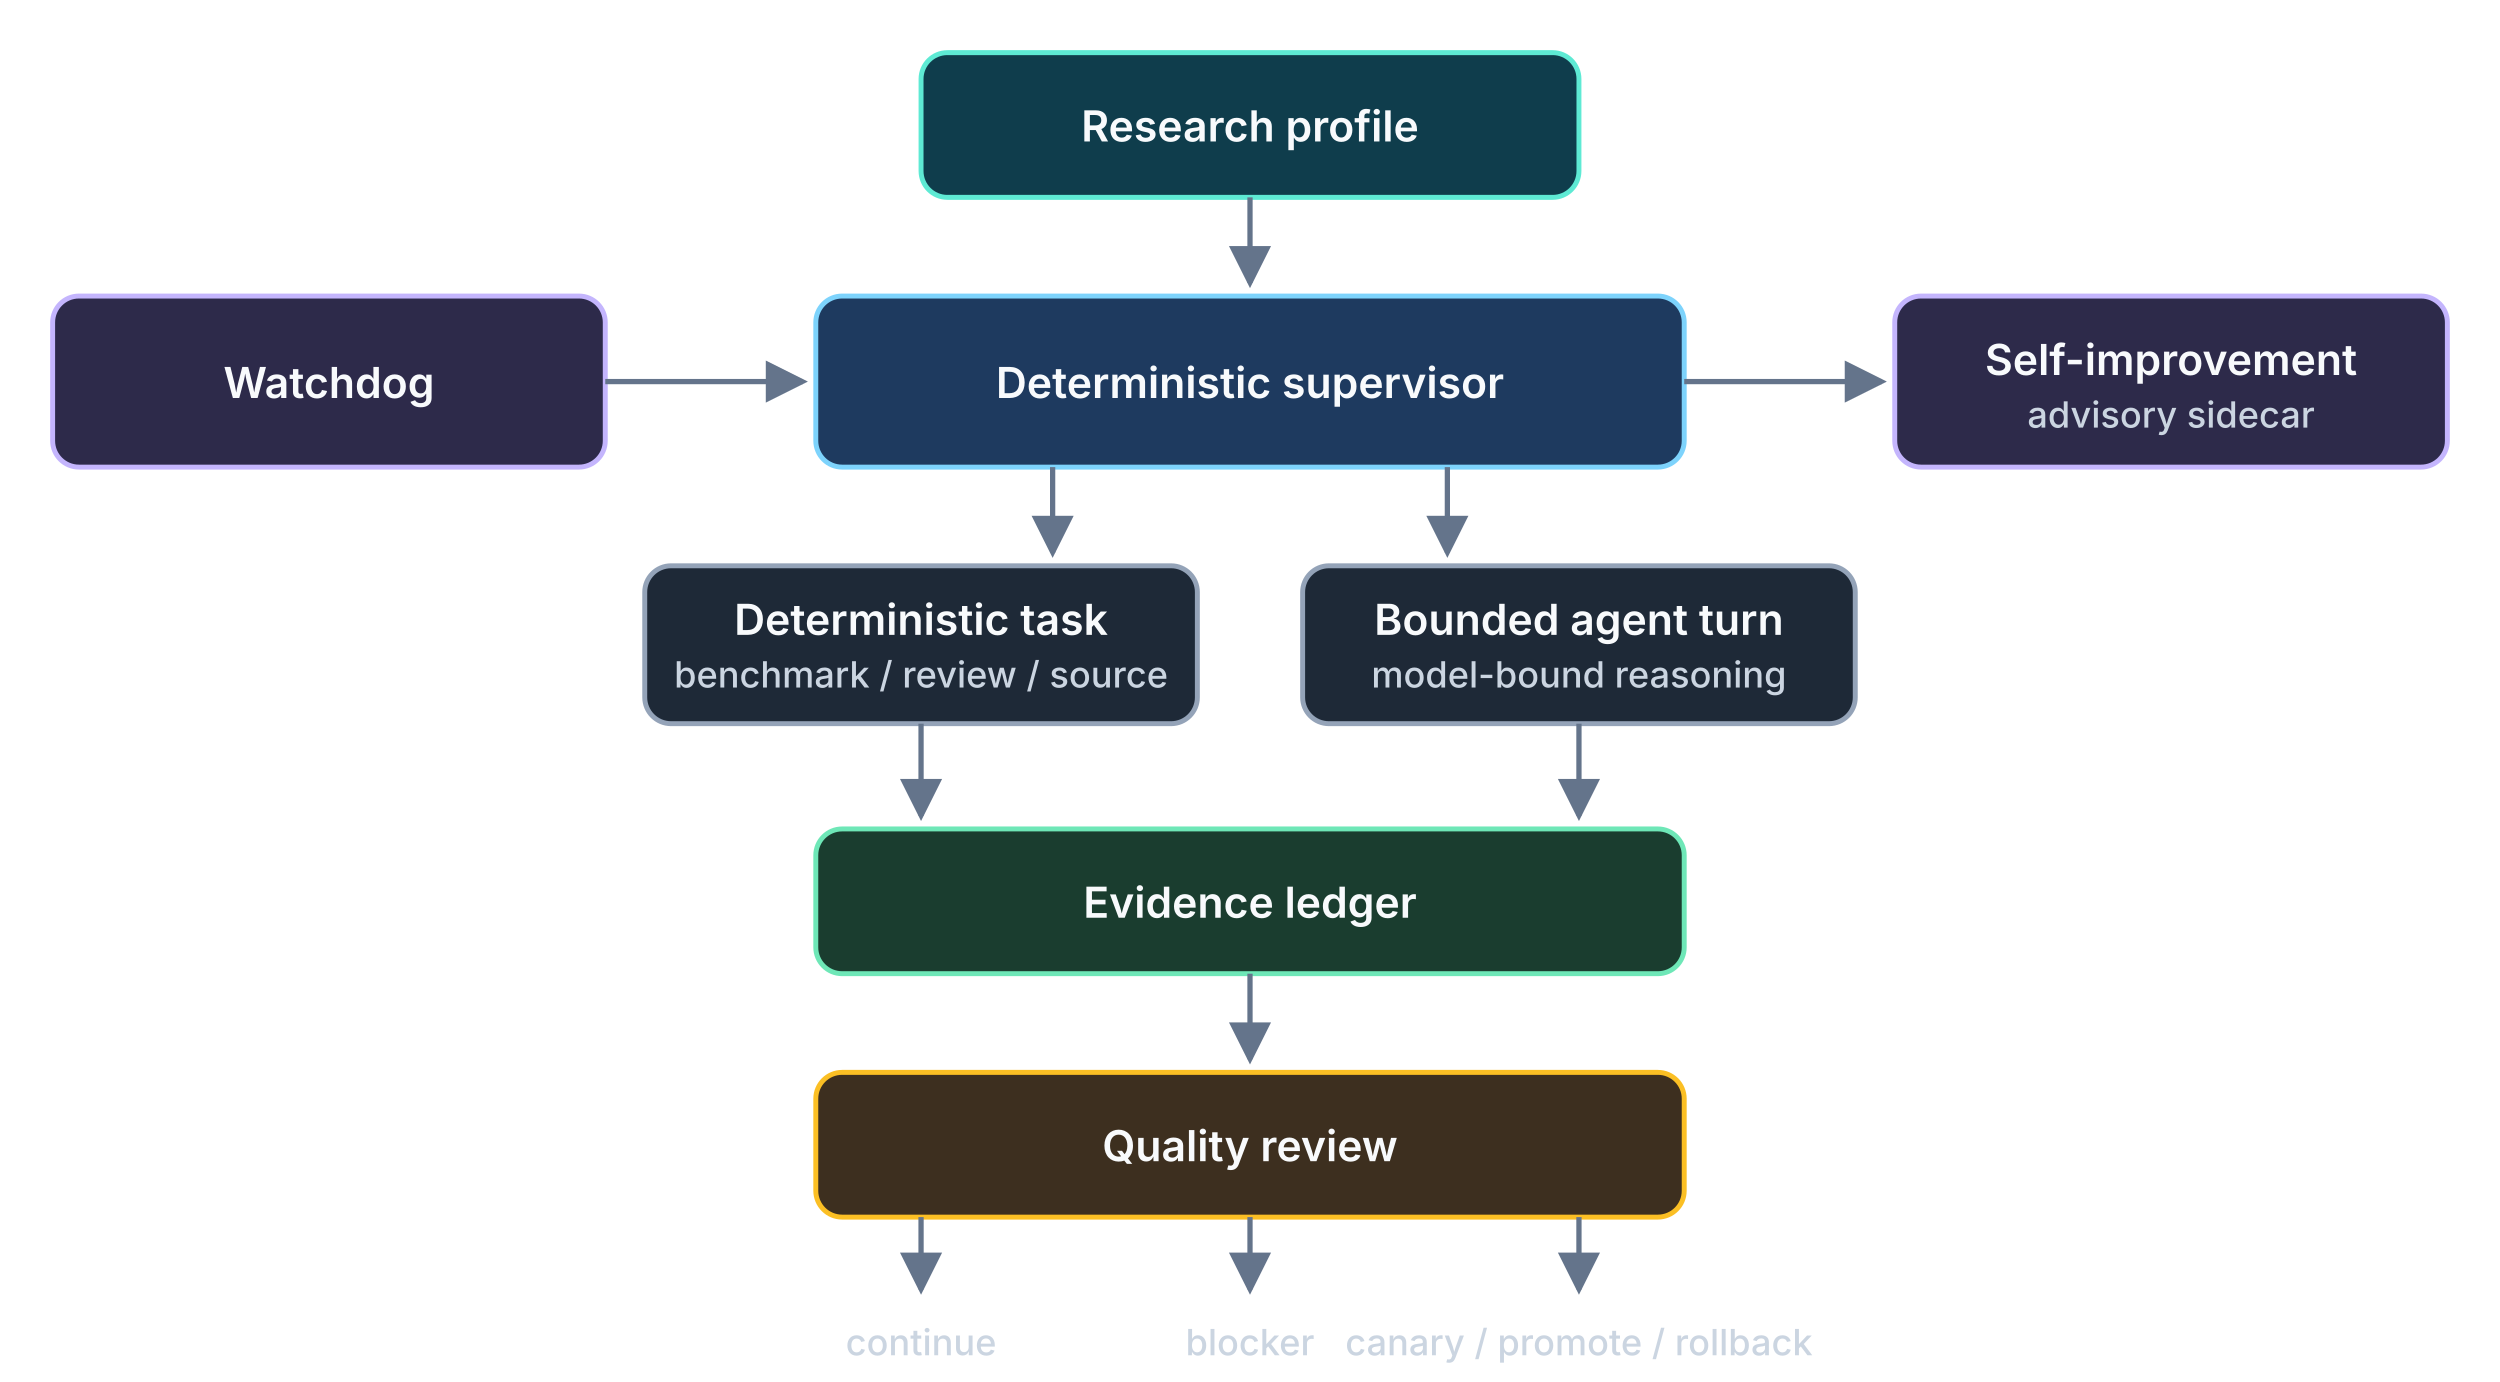
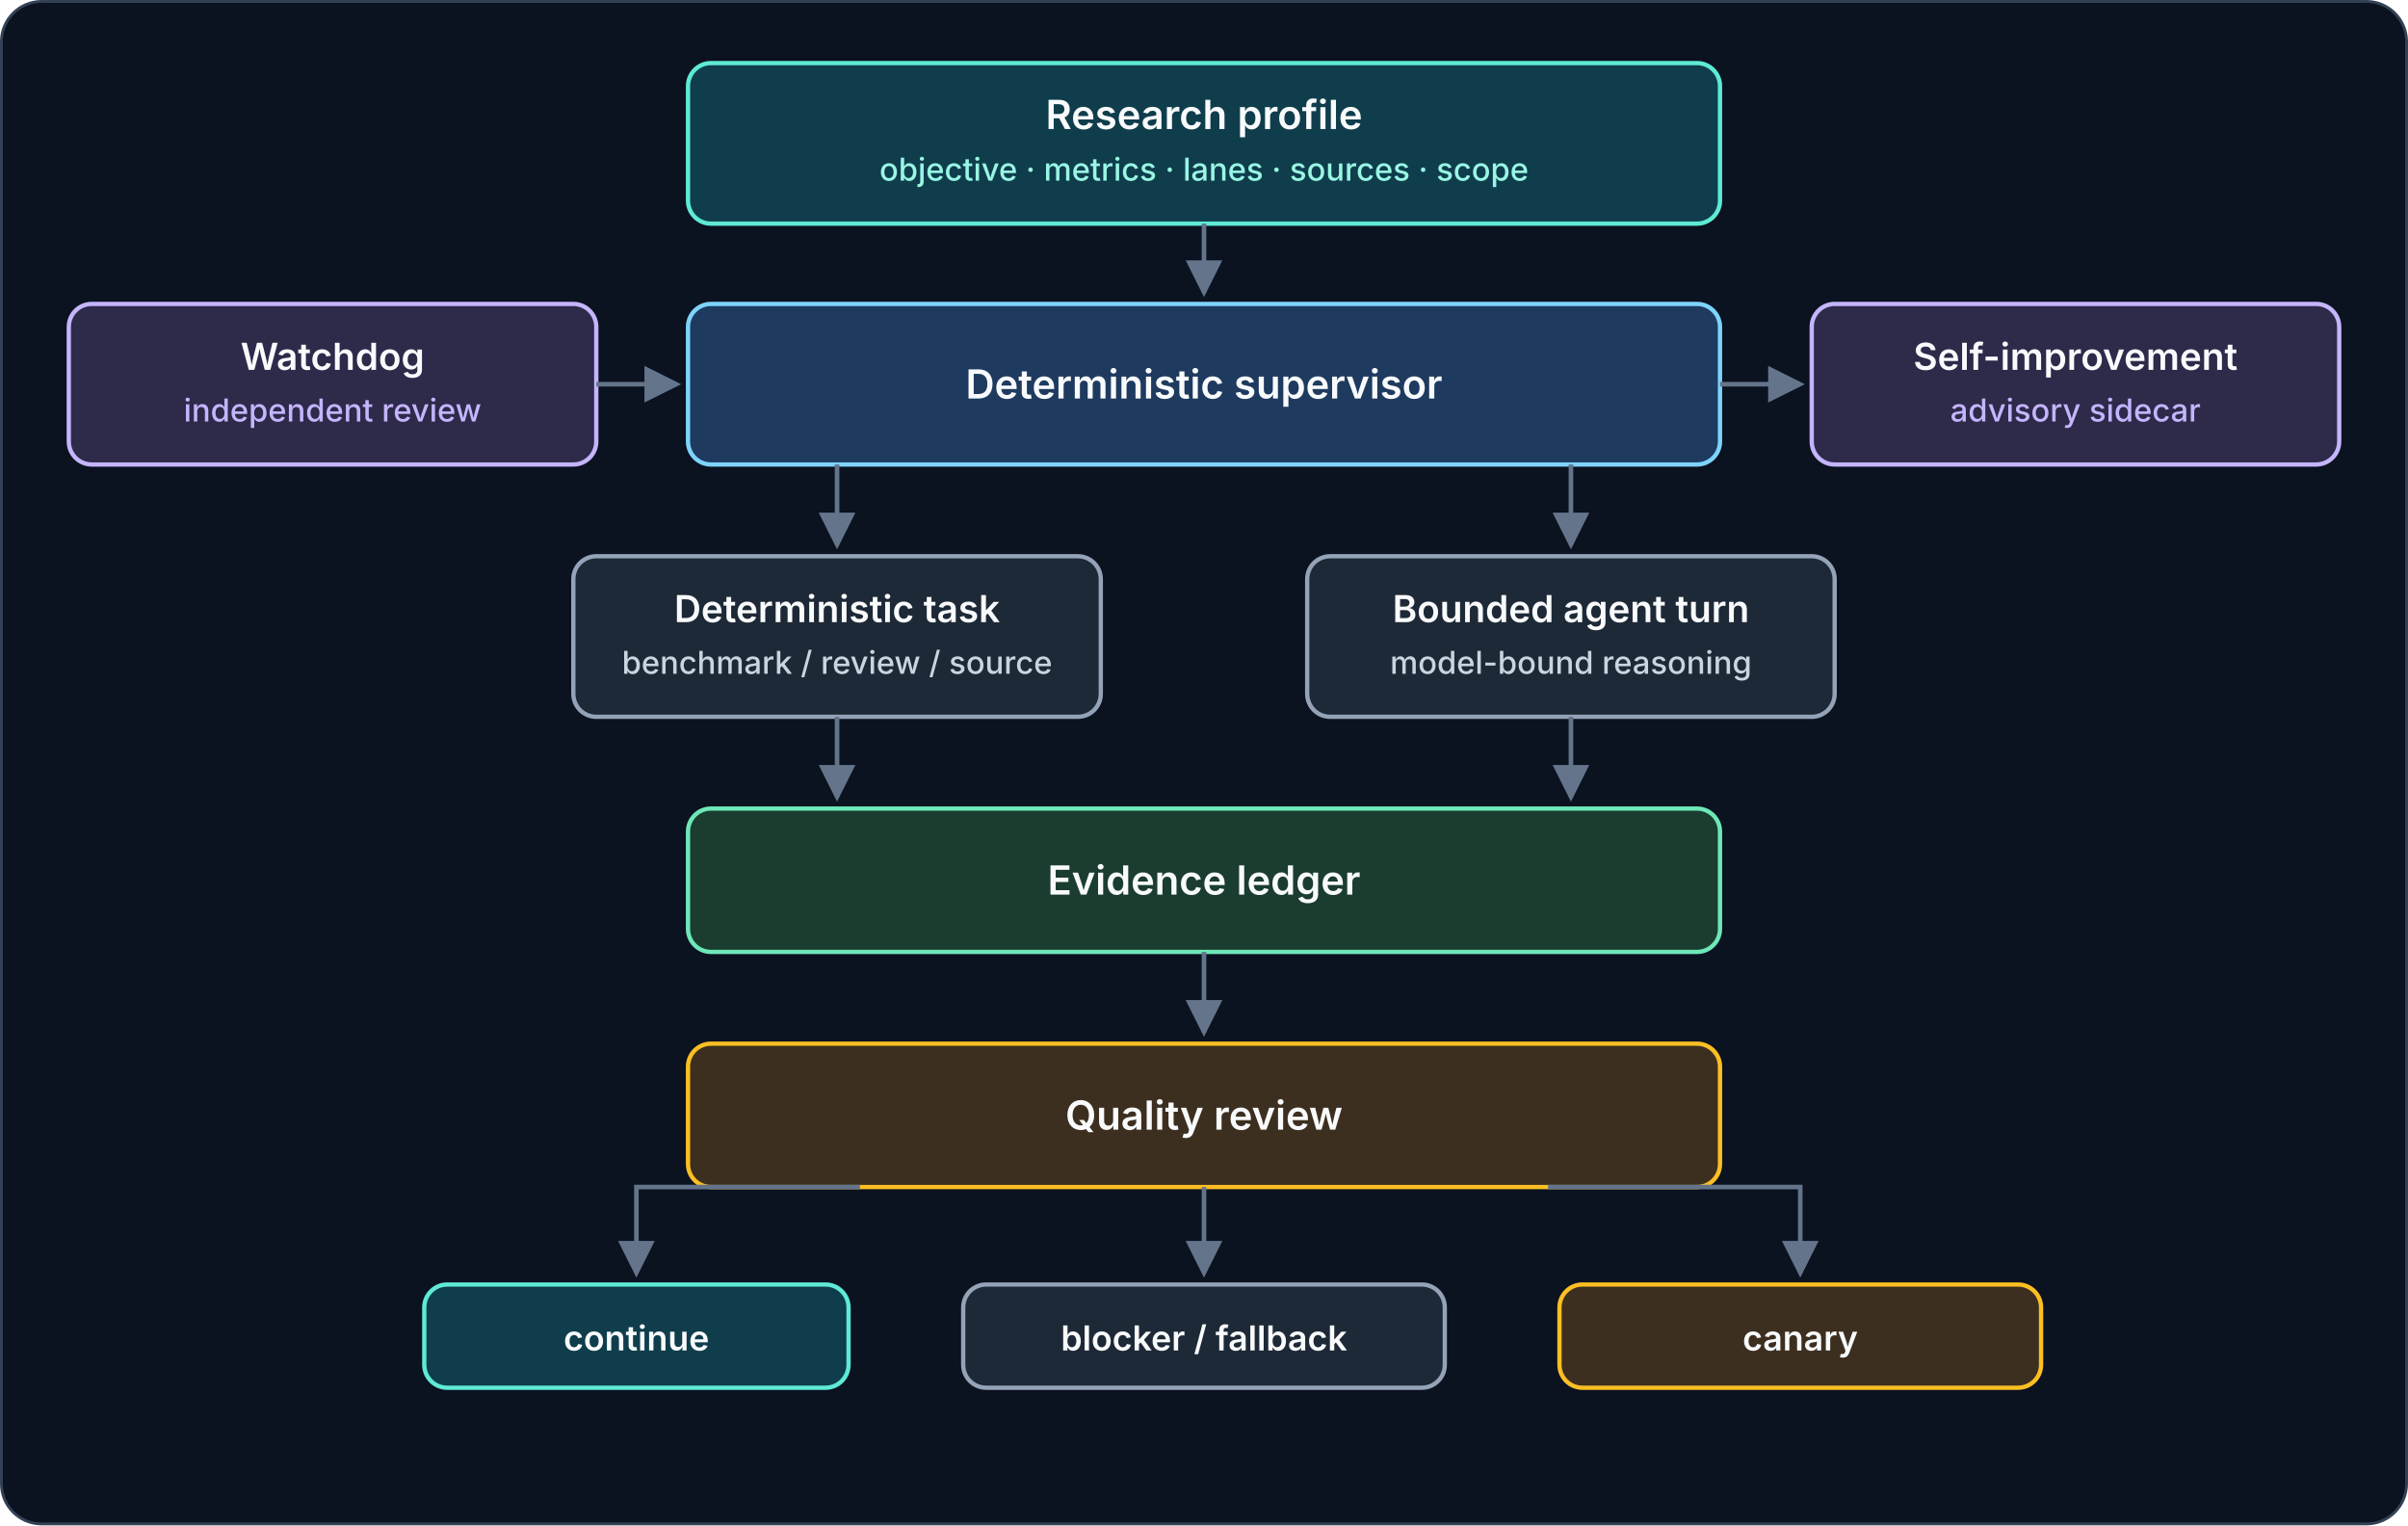
- <svg xmlns="http://www.w3.org/2000/svg" viewBox="0 0 760 420" role="img" aria-labelledby="title desc">
+ <svg xmlns="http://www.w3.org/2000/svg" viewBox="0 0 840 532" role="img" aria-labelledby="title desc">
  <defs>
-     <style>
-       .label { font: 600 13px ui-sans-serif, system-ui, -apple-system, sans-serif; fill: #f8fafc; }
-       .sub { font: 500 11px ui-sans-serif, system-ui, -apple-system, sans-serif; fill: #cbd5e1; }
-       .edge { stroke: #64748b; stroke-width: 1.6; fill: none; }
-       .arrow { fill: #64748b; }
-     </style>
    <marker id="arrow" markerWidth="8" markerHeight="8" refX="7" refY="4" orient="auto">
-       <path d="M0,0 L8,4 L0,8 Z" class="arrow" />
+       <path d="M0,0 L8,4 L0,8 Z" fill="#64748b" />
    </marker>
  </defs>
-   <rect x="280" y="16" width="200" height="44" rx="8" fill="#0f3d4c" stroke="#5eead4" stroke-width="1.5" />
-   <text x="380" y="43" text-anchor="middle" class="label">Research profile</text>
-   <path class="edge" marker-end="url(#arrow)" d="M380 60 V86" />
-   <rect x="248" y="90" width="264" height="52" rx="8" fill="#1e3a5f" stroke="#7dd3fc" stroke-width="1.5" />
-   <text x="380" y="121" text-anchor="middle" class="label">Deterministic supervisor</text>
-   <rect x="16" y="90" width="168" height="52" rx="8" fill="#2d2a4a" stroke="#c4b5fd" stroke-width="1.5" />
-   <text x="100" y="121" text-anchor="middle" class="label">Watchdog</text>
-   <rect x="576" y="90" width="168" height="52" rx="8" fill="#2d2a4a" stroke="#c4b5fd" stroke-width="1.5" />
-   <text x="660" y="114" text-anchor="middle" class="label">Self-improvement</text>
-   <text x="660" y="130" text-anchor="middle" class="sub">advisory sidecar</text>
-   <path class="edge" marker-end="url(#arrow)" d="M184 116 H244" />
-   <path class="edge" marker-end="url(#arrow)" d="M512 116 H572" />
-   <path class="edge" marker-end="url(#arrow)" d="M320 142 V168" />
-   <path class="edge" marker-end="url(#arrow)" d="M440 142 V168" />
-   <rect x="196" y="172" width="168" height="48" rx="8" fill="#1e2937" stroke="#94a3b8" stroke-width="1.5" />
-   <text x="280" y="193" text-anchor="middle" class="label">Deterministic task</text>
-   <text x="280" y="209" text-anchor="middle" class="sub">benchmark / review / source</text>
-   <rect x="396" y="172" width="168" height="48" rx="8" fill="#1e2937" stroke="#94a3b8" stroke-width="1.5" />
-   <text x="480" y="193" text-anchor="middle" class="label">Bounded agent turn</text>
-   <text x="480" y="209" text-anchor="middle" class="sub">model-bound reasoning</text>
-   <path class="edge" marker-end="url(#arrow)" d="M280 220 V248" />
-   <path class="edge" marker-end="url(#arrow)" d="M480 220 V248" />
-   <rect x="248" y="252" width="264" height="44" rx="8" fill="#1a3d2f" stroke="#6ee7b7" stroke-width="1.5" />
-   <text x="380" y="279" text-anchor="middle" class="label">Evidence ledger</text>
-   <path class="edge" marker-end="url(#arrow)" d="M380 296 V322" />
-   <rect x="248" y="326" width="264" height="44" rx="8" fill="#3d2f1f" stroke="#fbbf24" stroke-width="1.5" />
-   <text x="380" y="353" text-anchor="middle" class="label">Quality review</text>
-   <path class="edge" marker-end="url(#arrow)" d="M280 370 V392" />
-   <path class="edge" marker-end="url(#arrow)" d="M380 370 V392" />
-   <path class="edge" marker-end="url(#arrow)" d="M480 370 V392" />
-   <text x="280" y="412" text-anchor="middle" class="sub">continue</text>
-   <text x="380" y="412" text-anchor="middle" class="sub">blocker</text>
-   <text x="480" y="412" text-anchor="middle" class="sub">canary / promote / rollback</text>
+   <rect x="0.5" y="0.5" width="839" height="531" rx="14" fill="#0b1220" stroke="#334155" stroke-width="1" />
+   <rect x="240" y="22" width="360" height="56" rx="8" fill="#0f3d4c" stroke="#5eead4" stroke-width="1.5" />
+   <text x="420" y="45" text-anchor="middle" fill="#f8fafc" font-family="ui-sans-serif, system-ui, -apple-system, sans-serif" font-size="14" font-weight="600">Research profile</text>
+   <text x="420" y="63" text-anchor="middle" fill="#99f6e4" font-family="ui-sans-serif, system-ui, -apple-system, sans-serif" font-size="11" font-weight="500">objective · metrics · lanes · sources · scope</text>
+   <path d="M420 78 V102" fill="none" stroke="#64748b" stroke-width="1.6" marker-end="url(#arrow)" />
+   <rect x="24" y="106" width="184" height="56" rx="8" fill="#2d2a4a" stroke="#c4b5fd" stroke-width="1.5" />
+   <text x="116" y="129" text-anchor="middle" fill="#f8fafc" font-family="ui-sans-serif, system-ui, -apple-system, sans-serif" font-size="13" font-weight="600">Watchdog</text>
+   <text x="116" y="147" text-anchor="middle" fill="#c4b5fd" font-family="ui-sans-serif, system-ui, -apple-system, sans-serif" font-size="11" font-weight="500">independent review</text>
+   <rect x="240" y="106" width="360" height="56" rx="8" fill="#1e3a5f" stroke="#7dd3fc" stroke-width="1.5" />
+   <text x="420" y="139" text-anchor="middle" fill="#f8fafc" font-family="ui-sans-serif, system-ui, -apple-system, sans-serif" font-size="14" font-weight="600">Deterministic supervisor</text>
+   <rect x="632" y="106" width="184" height="56" rx="8" fill="#2d2a4a" stroke="#c4b5fd" stroke-width="1.5" />
+   <text x="724" y="129" text-anchor="middle" fill="#f8fafc" font-family="ui-sans-serif, system-ui, -apple-system, sans-serif" font-size="13" font-weight="600">Self-improvement</text>
+   <text x="724" y="147" text-anchor="middle" fill="#c4b5fd" font-family="ui-sans-serif, system-ui, -apple-system, sans-serif" font-size="11" font-weight="500">advisory sidecar</text>
+   <path d="M208 134 H236" fill="none" stroke="#64748b" stroke-width="1.6" marker-end="url(#arrow)" />
+   <path d="M600 134 H628" fill="none" stroke="#64748b" stroke-width="1.6" marker-end="url(#arrow)" />
+   <path d="M292 162 V190" fill="none" stroke="#64748b" stroke-width="1.6" marker-end="url(#arrow)" />
+   <path d="M548 162 V190" fill="none" stroke="#64748b" stroke-width="1.6" marker-end="url(#arrow)" />
+   <rect x="200" y="194" width="184" height="56" rx="8" fill="#1e2937" stroke="#94a3b8" stroke-width="1.5" />
+   <text x="292" y="217" text-anchor="middle" fill="#f8fafc" font-family="ui-sans-serif, system-ui, -apple-system, sans-serif" font-size="13" font-weight="600">Deterministic task</text>
+   <text x="292" y="235" text-anchor="middle" fill="#cbd5e1" font-family="ui-sans-serif, system-ui, -apple-system, sans-serif" font-size="11" font-weight="500">benchmark / review / source</text>
+   <rect x="456" y="194" width="184" height="56" rx="8" fill="#1e2937" stroke="#94a3b8" stroke-width="1.5" />
+   <text x="548" y="217" text-anchor="middle" fill="#f8fafc" font-family="ui-sans-serif, system-ui, -apple-system, sans-serif" font-size="13" font-weight="600">Bounded agent turn</text>
+   <text x="548" y="235" text-anchor="middle" fill="#cbd5e1" font-family="ui-sans-serif, system-ui, -apple-system, sans-serif" font-size="11" font-weight="500">model-bound reasoning</text>
+   <path d="M292 250 V278" fill="none" stroke="#64748b" stroke-width="1.6" marker-end="url(#arrow)" />
+   <path d="M548 250 V278" fill="none" stroke="#64748b" stroke-width="1.6" marker-end="url(#arrow)" />
+   <rect x="240" y="282" width="360" height="50" rx="8" fill="#1a3d2f" stroke="#6ee7b7" stroke-width="1.5" />
+   <text x="420" y="312" text-anchor="middle" fill="#f8fafc" font-family="ui-sans-serif, system-ui, -apple-system, sans-serif" font-size="14" font-weight="600">Evidence ledger</text>
+   <path d="M420 332 V360" fill="none" stroke="#64748b" stroke-width="1.6" marker-end="url(#arrow)" />
+   <rect x="240" y="364" width="360" height="50" rx="8" fill="#3d2f1f" stroke="#fbbf24" stroke-width="1.5" />
+   <text x="420" y="394" text-anchor="middle" fill="#f8fafc" font-family="ui-sans-serif, system-ui, -apple-system, sans-serif" font-size="14" font-weight="600">Quality review</text>
+   <path d="M300 414 H222 V444" fill="none" stroke="#64748b" stroke-width="1.6" marker-end="url(#arrow)" />
+   <path d="M420 414 V444" fill="none" stroke="#64748b" stroke-width="1.6" marker-end="url(#arrow)" />
+   <path d="M540 414 H628 V444" fill="none" stroke="#64748b" stroke-width="1.6" marker-end="url(#arrow)" />
+   <rect x="148" y="448" width="148" height="36" rx="8" fill="#0f3d4c" stroke="#5eead4" stroke-width="1.5" />
+   <text x="222" y="471" text-anchor="middle" fill="#f8fafc" font-family="ui-sans-serif, system-ui, -apple-system, sans-serif" font-size="12" font-weight="600">continue</text>
+   <rect x="336" y="448" width="168" height="36" rx="8" fill="#1e2937" stroke="#94a3b8" stroke-width="1.5" />
+   <text x="420" y="471" text-anchor="middle" fill="#f8fafc" font-family="ui-sans-serif, system-ui, -apple-system, sans-serif" font-size="12" font-weight="600">blocker / fallback</text>
+   <rect x="544" y="448" width="168" height="36" rx="8" fill="#3d2f1f" stroke="#fbbf24" stroke-width="1.5" />
+   <text x="628" y="471" text-anchor="middle" fill="#f8fafc" font-family="ui-sans-serif, system-ui, -apple-system, sans-serif" font-size="12" font-weight="600">canary</text>
</svg>
